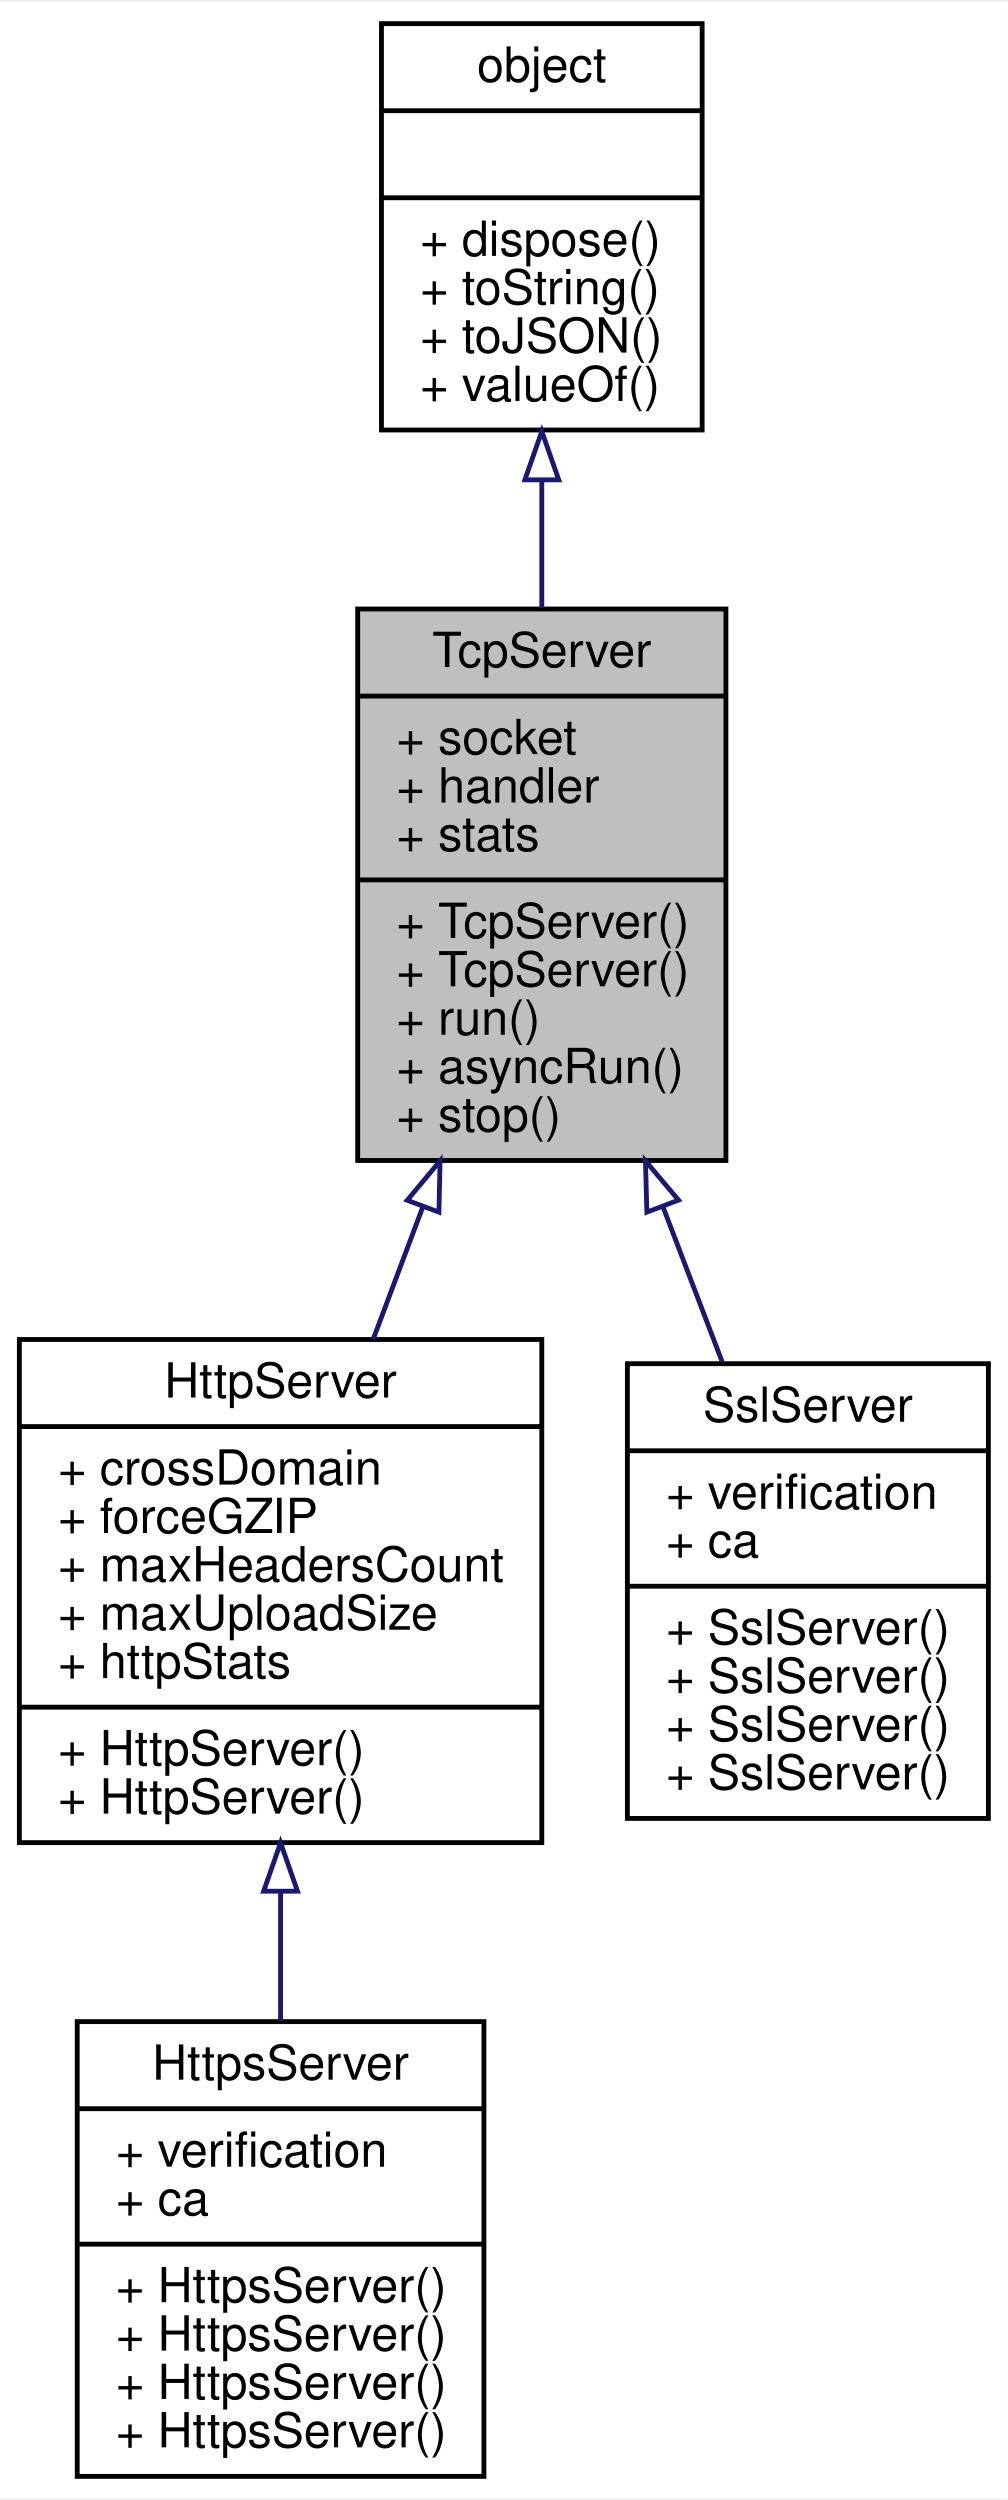
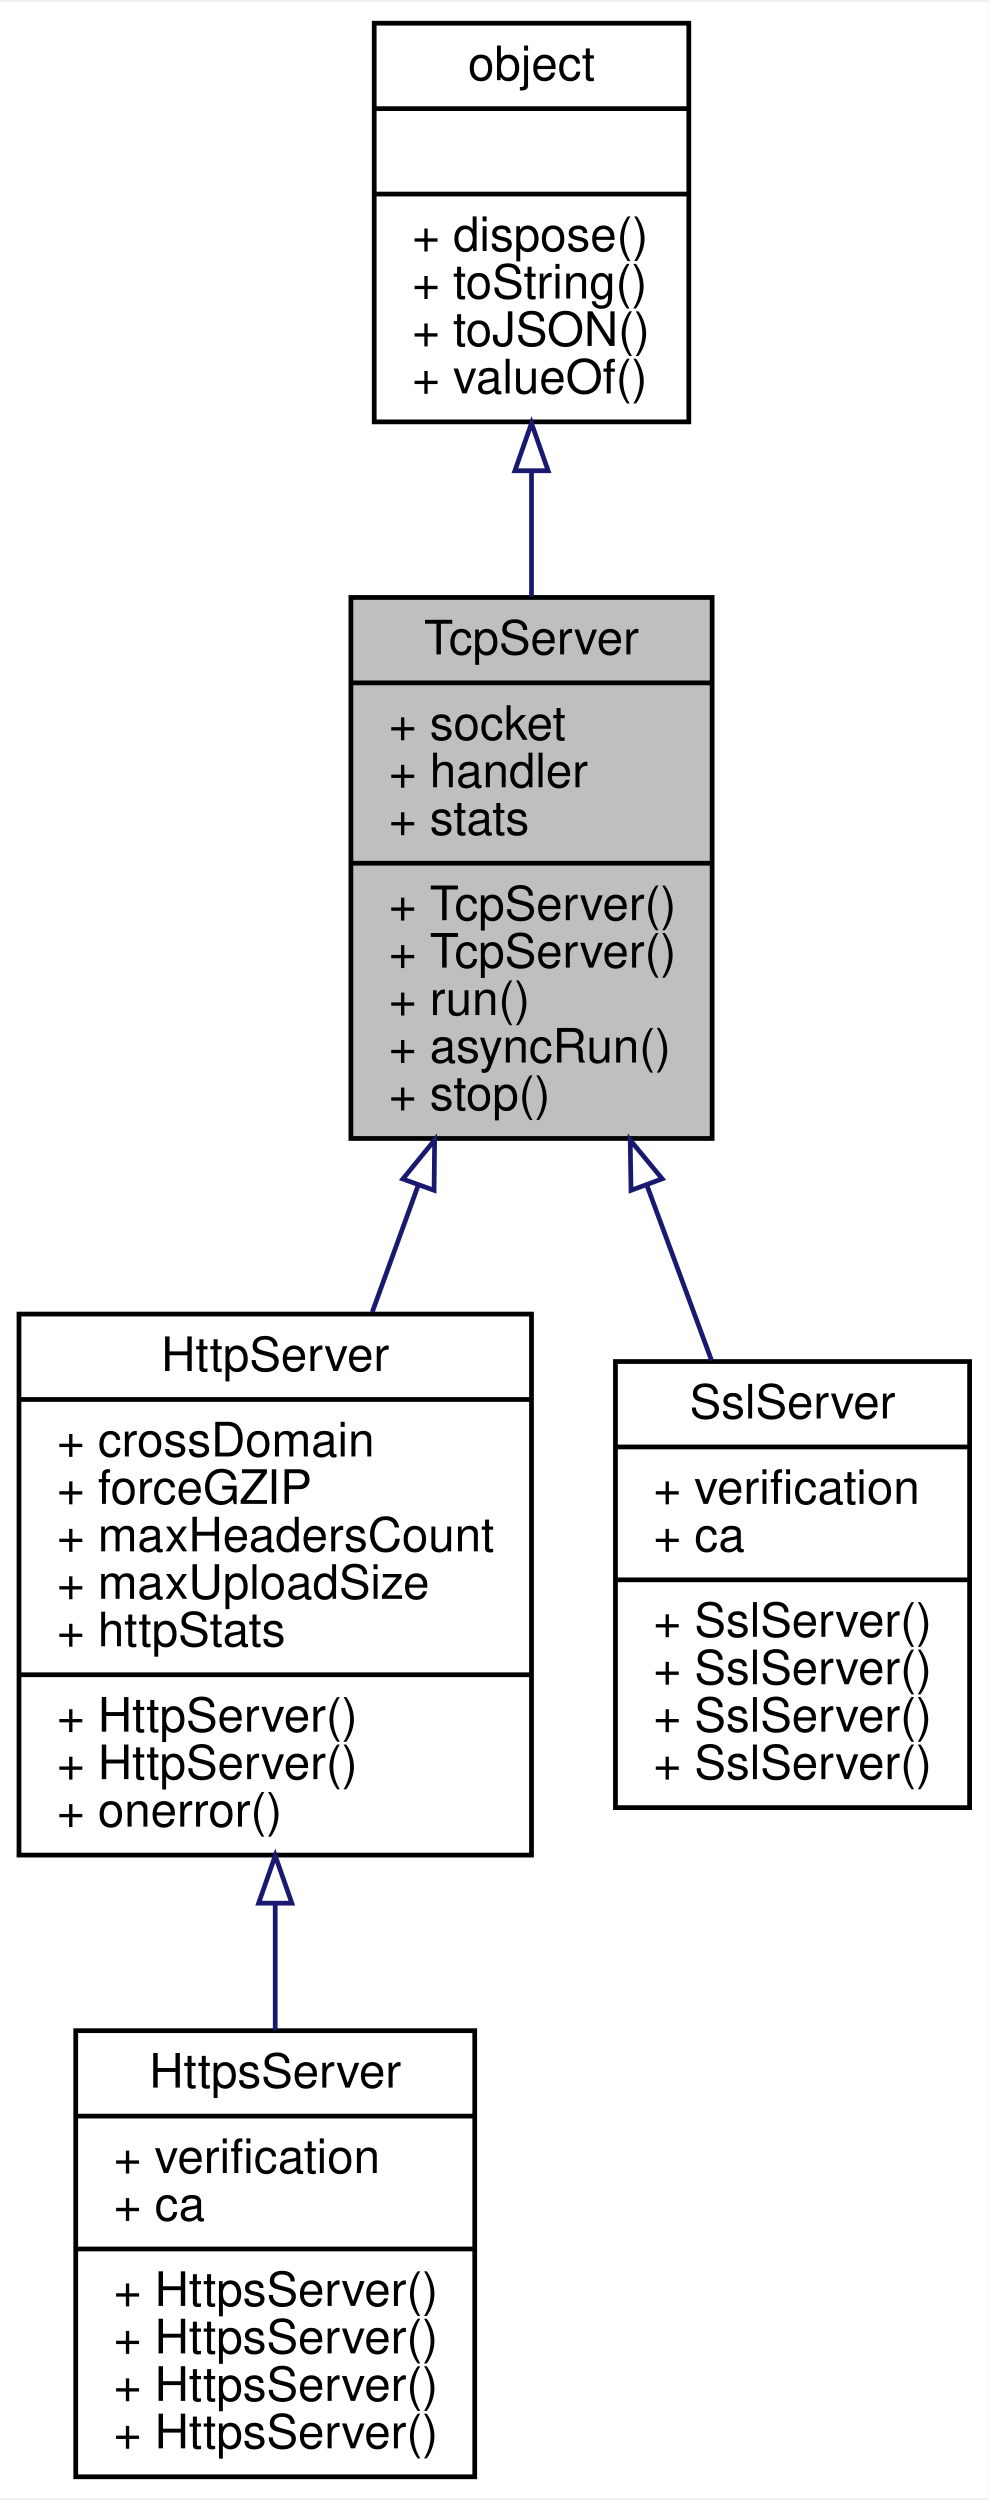
- <svg xmlns="http://www.w3.org/2000/svg" xmlns:xlink="http://www.w3.org/1999/xlink" width="208pt" height="516pt" viewBox="0.00 0.00 208.31 516.00">
-   <g id="graph0" class="graph" transform="scale(1 1) rotate(0) translate(4 512)">
-     <polygon fill="white" stroke="none" points="-4,4 -4,-512 204.308,-512 204.308,4 -4,4" />
+ <svg xmlns="http://www.w3.org/2000/svg" xmlns:xlink="http://www.w3.org/1999/xlink" width="208pt" height="526pt" viewBox="0.00 0.00 208.31 526.00">
+   <g id="graph0" class="graph" transform="scale(1 1) rotate(0) translate(4 522)">
+     <polygon fill="white" stroke="none" points="-4,4 -4,-522 204.308,-522 204.308,4 -4,4" />
    <g id="node1" class="node">
-       <polygon fill="#bfbfbf" stroke="black" points="69.938,-272.5 69.938,-386.5 146.055,-386.5 146.055,-272.5 69.938,-272.5" />
-       <text text-anchor="middle" x="107.996" y="-374.5" font-family="Helvetica,sans-Serif" font-size="10.00">TcpServer</text>
-       <polyline fill="none" stroke="black" points="69.938,-368.5 146.055,-368.5 " />
-       <text text-anchor="start" x="77.938" y="-356.5" font-family="Helvetica,sans-Serif" font-size="10.00">+ socket</text>
-       <text text-anchor="start" x="77.938" y="-346.5" font-family="Helvetica,sans-Serif" font-size="10.00">+ handler</text>
-       <text text-anchor="start" x="77.938" y="-336.5" font-family="Helvetica,sans-Serif" font-size="10.00">+ stats</text>
-       <polyline fill="none" stroke="black" points="69.938,-330.5 146.055,-330.5 " />
+       <polygon fill="#bfbfbf" stroke="black" points="69.938,-282.5 69.938,-396.5 146.055,-396.5 146.055,-282.5 69.938,-282.5" />
+       <text text-anchor="middle" x="107.996" y="-384.5" font-family="Helvetica,sans-Serif" font-size="10.00">TcpServer</text>
+       <polyline fill="none" stroke="black" points="69.938,-378.5 146.055,-378.5 " />
+       <text text-anchor="start" x="77.938" y="-366.5" font-family="Helvetica,sans-Serif" font-size="10.00">+ socket</text>
+       <text text-anchor="start" x="77.938" y="-356.5" font-family="Helvetica,sans-Serif" font-size="10.00">+ handler</text>
+       <text text-anchor="start" x="77.938" y="-346.5" font-family="Helvetica,sans-Serif" font-size="10.00">+ stats</text>
+       <polyline fill="none" stroke="black" points="69.938,-340.5 146.055,-340.5 " />
+       <text text-anchor="start" x="77.938" y="-328.5" font-family="Helvetica,sans-Serif" font-size="10.00">+ TcpServer()</text>
      <text text-anchor="start" x="77.938" y="-318.5" font-family="Helvetica,sans-Serif" font-size="10.00">+ TcpServer()</text>
-       <text text-anchor="start" x="77.938" y="-308.5" font-family="Helvetica,sans-Serif" font-size="10.00">+ TcpServer()</text>
-       <text text-anchor="start" x="77.938" y="-298.5" font-family="Helvetica,sans-Serif" font-size="10.00">+ run()</text>
-       <text text-anchor="start" x="77.938" y="-288.5" font-family="Helvetica,sans-Serif" font-size="10.00">+ asyncRun()</text>
-       <text text-anchor="start" x="77.938" y="-278.5" font-family="Helvetica,sans-Serif" font-size="10.00">+ stop()</text>
+       <text text-anchor="start" x="77.938" y="-308.5" font-family="Helvetica,sans-Serif" font-size="10.00">+ run()</text>
+       <text text-anchor="start" x="77.938" y="-298.5" font-family="Helvetica,sans-Serif" font-size="10.00">+ asyncRun()</text>
+       <text text-anchor="start" x="77.938" y="-288.5" font-family="Helvetica,sans-Serif" font-size="10.00">+ stop()</text>
    </g>
    <g id="node3" class="node">
      <g id="a_node3">
        <a xlink:href="../../d4/d79/interfaceHttpServer.html" target="_top" xlink:title="http 服务器对象 ">
-           <polygon fill="white" stroke="black" points="0,-131.5 0,-235.5 107.992,-235.5 107.992,-131.5 0,-131.5" />
-           <text text-anchor="middle" x="53.996" y="-223.5" font-family="Helvetica,sans-Serif" font-size="10.00">HttpServer</text>
-           <polyline fill="none" stroke="black" points="0,-217.5 107.992,-217.5 " />
-           <text text-anchor="start" x="8" y="-205.5" font-family="Helvetica,sans-Serif" font-size="10.00">+ crossDomain</text>
-           <text text-anchor="start" x="8" y="-195.5" font-family="Helvetica,sans-Serif" font-size="10.00">+ forceGZIP</text>
-           <text text-anchor="start" x="8" y="-185.5" font-family="Helvetica,sans-Serif" font-size="10.00">+ maxHeadersCount</text>
-           <text text-anchor="start" x="8" y="-175.5" font-family="Helvetica,sans-Serif" font-size="10.00">+ maxUploadSize</text>
-           <text text-anchor="start" x="8" y="-165.5" font-family="Helvetica,sans-Serif" font-size="10.00">+ httpStats</text>
-           <polyline fill="none" stroke="black" points="0,-159.5 107.992,-159.5 " />
+           <polygon fill="white" stroke="black" points="0,-131.5 0,-245.5 107.992,-245.5 107.992,-131.5 0,-131.5" />
+           <text text-anchor="middle" x="53.996" y="-233.5" font-family="Helvetica,sans-Serif" font-size="10.00">HttpServer</text>
+           <polyline fill="none" stroke="black" points="0,-227.5 107.992,-227.5 " />
+           <text text-anchor="start" x="8" y="-215.5" font-family="Helvetica,sans-Serif" font-size="10.00">+ crossDomain</text>
+           <text text-anchor="start" x="8" y="-205.5" font-family="Helvetica,sans-Serif" font-size="10.00">+ forceGZIP</text>
+           <text text-anchor="start" x="8" y="-195.5" font-family="Helvetica,sans-Serif" font-size="10.00">+ maxHeadersCount</text>
+           <text text-anchor="start" x="8" y="-185.5" font-family="Helvetica,sans-Serif" font-size="10.00">+ maxUploadSize</text>
+           <text text-anchor="start" x="8" y="-175.5" font-family="Helvetica,sans-Serif" font-size="10.00">+ httpStats</text>
+           <polyline fill="none" stroke="black" points="0,-169.5 107.992,-169.5 " />
+           <text text-anchor="start" x="8" y="-157.5" font-family="Helvetica,sans-Serif" font-size="10.00">+ HttpServer()</text>
          <text text-anchor="start" x="8" y="-147.5" font-family="Helvetica,sans-Serif" font-size="10.00">+ HttpServer()</text>
-           <text text-anchor="start" x="8" y="-137.5" font-family="Helvetica,sans-Serif" font-size="10.00">+ HttpServer()</text>
+           <text text-anchor="start" x="8" y="-137.5" font-family="Helvetica,sans-Serif" font-size="10.00">+ onerror()</text>
        </a>
      </g>
    </g>
    <g id="edge2" class="edge">
-       <path fill="none" stroke="midnightblue" d="M83.398,-262.906C79.949,-253.709 76.448,-244.371 73.121,-235.5" />
-       <polygon fill="none" stroke="midnightblue" points="80.175,-264.279 86.964,-272.414 86.73,-261.821 80.175,-264.279" />
+       <path fill="none" stroke="midnightblue" d="M84.112,-272.599C80.886,-263.696 77.599,-254.627 74.44,-245.91" />
+       <polygon fill="none" stroke="midnightblue" points="80.883,-273.96 87.581,-282.169 87.464,-271.575 80.883,-273.96" />
    </g>
    <g id="node5" class="node">
      <g id="a_node5">
        <a xlink:href="../../d1/d5c/interfaceSslServer.html" target="_top" xlink:title="ssl 服务器对象，可方便创建一个标准多纤程 ssl 服务器 ">
-           <polygon fill="white" stroke="black" points="125.685,-136.5 125.685,-230.5 200.308,-230.5 200.308,-136.5 125.685,-136.5" />
-           <text text-anchor="middle" x="162.996" y="-218.5" font-family="Helvetica,sans-Serif" font-size="10.00">SslServer</text>
-           <polyline fill="none" stroke="black" points="125.685,-212.5 200.308,-212.5 " />
-           <text text-anchor="start" x="133.685" y="-200.5" font-family="Helvetica,sans-Serif" font-size="10.00">+ verification</text>
-           <text text-anchor="start" x="133.685" y="-190.5" font-family="Helvetica,sans-Serif" font-size="10.00">+ ca</text>
-           <polyline fill="none" stroke="black" points="125.685,-184.5 200.308,-184.5 " />
-           <text text-anchor="start" x="133.685" y="-172.5" font-family="Helvetica,sans-Serif" font-size="10.00">+ SslServer()</text>
-           <text text-anchor="start" x="133.685" y="-162.5" font-family="Helvetica,sans-Serif" font-size="10.00">+ SslServer()</text>
-           <text text-anchor="start" x="133.685" y="-152.5" font-family="Helvetica,sans-Serif" font-size="10.00">+ SslServer()</text>
-           <text text-anchor="start" x="133.685" y="-142.5" font-family="Helvetica,sans-Serif" font-size="10.00">+ SslServer()</text>
+           <polygon fill="white" stroke="black" points="125.685,-141.5 125.685,-235.5 200.308,-235.5 200.308,-141.5 125.685,-141.5" />
+           <text text-anchor="middle" x="162.996" y="-223.5" font-family="Helvetica,sans-Serif" font-size="10.00">SslServer</text>
+           <polyline fill="none" stroke="black" points="125.685,-217.5 200.308,-217.5 " />
+           <text text-anchor="start" x="133.685" y="-205.5" font-family="Helvetica,sans-Serif" font-size="10.00">+ verification</text>
+           <text text-anchor="start" x="133.685" y="-195.5" font-family="Helvetica,sans-Serif" font-size="10.00">+ ca</text>
+           <polyline fill="none" stroke="black" points="125.685,-189.5 200.308,-189.5 " />
+           <text text-anchor="start" x="133.685" y="-177.5" font-family="Helvetica,sans-Serif" font-size="10.00">+ SslServer()</text>
+           <text text-anchor="start" x="133.685" y="-167.5" font-family="Helvetica,sans-Serif" font-size="10.00">+ SslServer()</text>
+           <text text-anchor="start" x="133.685" y="-157.5" font-family="Helvetica,sans-Serif" font-size="10.00">+ SslServer()</text>
+           <text text-anchor="start" x="133.685" y="-147.5" font-family="Helvetica,sans-Serif" font-size="10.00">+ SslServer()</text>
        </a>
      </g>
    </g>
    <g id="edge4" class="edge">
-       <path fill="none" stroke="midnightblue" d="M133.024,-262.974C137.159,-252.146 141.37,-241.121 145.278,-230.889" />
-       <polygon fill="none" stroke="midnightblue" points="129.716,-261.823 129.418,-272.414 136.256,-264.321 129.716,-261.823" />
+       <path fill="none" stroke="midnightblue" d="M132.278,-272.717C136.884,-260.241 141.611,-247.435 145.934,-235.723" />
+       <polygon fill="none" stroke="midnightblue" points="128.969,-271.576 128.789,-282.169 135.536,-274 128.969,-271.576" />
    </g>
    <g id="node2" class="node">
      <g id="a_node2">
        <a xlink:href="../../db/d38/interfaceobject.html" target="_top" xlink:title="基础对象，所有对象均继承于此 ">
-           <polygon fill="white" stroke="black" points="74.852,-423.5 74.852,-507.5 141.14,-507.5 141.14,-423.5 74.852,-423.5" />
-           <text text-anchor="middle" x="107.996" y="-495.5" font-family="Helvetica,sans-Serif" font-size="10.00">object</text>
-           <polyline fill="none" stroke="black" points="74.852,-489.5 141.14,-489.5 " />
-           <text text-anchor="middle" x="107.996" y="-477.5" font-family="Helvetica,sans-Serif" font-size="10.00"> </text>
-           <polyline fill="none" stroke="black" points="74.852,-471.5 141.14,-471.5 " />
-           <text text-anchor="start" x="82.852" y="-459.5" font-family="Helvetica,sans-Serif" font-size="10.00">+ dispose()</text>
-           <text text-anchor="start" x="82.852" y="-449.5" font-family="Helvetica,sans-Serif" font-size="10.00">+ toString()</text>
-           <text text-anchor="start" x="82.852" y="-439.5" font-family="Helvetica,sans-Serif" font-size="10.00">+ toJSON()</text>
-           <text text-anchor="start" x="82.852" y="-429.5" font-family="Helvetica,sans-Serif" font-size="10.00">+ valueOf()</text>
+           <polygon fill="white" stroke="black" points="74.852,-433.5 74.852,-517.5 141.14,-517.5 141.14,-433.5 74.852,-433.5" />
+           <text text-anchor="middle" x="107.996" y="-505.5" font-family="Helvetica,sans-Serif" font-size="10.00">object</text>
+           <polyline fill="none" stroke="black" points="74.852,-499.5 141.14,-499.5 " />
+           <text text-anchor="middle" x="107.996" y="-487.5" font-family="Helvetica,sans-Serif" font-size="10.00"> </text>
+           <polyline fill="none" stroke="black" points="74.852,-481.5 141.14,-481.5 " />
+           <text text-anchor="start" x="82.852" y="-469.5" font-family="Helvetica,sans-Serif" font-size="10.00">+ dispose()</text>
+           <text text-anchor="start" x="82.852" y="-459.5" font-family="Helvetica,sans-Serif" font-size="10.00">+ toString()</text>
+           <text text-anchor="start" x="82.852" y="-449.5" font-family="Helvetica,sans-Serif" font-size="10.00">+ toJSON()</text>
+           <text text-anchor="start" x="82.852" y="-439.5" font-family="Helvetica,sans-Serif" font-size="10.00">+ valueOf()</text>
        </a>
      </g>
    </g>
    <g id="edge1" class="edge">
-       <path fill="none" stroke="midnightblue" d="M107.996,-412.94C107.996,-404.347 107.996,-395.397 107.996,-386.696" />
-       <polygon fill="none" stroke="midnightblue" points="104.496,-413.202 107.996,-423.202 111.496,-413.202 104.496,-413.202" />
+       <path fill="none" stroke="midnightblue" d="M107.996,-422.94C107.996,-414.347 107.996,-405.397 107.996,-396.696" />
+       <polygon fill="none" stroke="midnightblue" points="104.496,-423.202 107.996,-433.202 111.496,-423.202 104.496,-423.202" />
    </g>
    <g id="node4" class="node">
      <g id="a_node4">
        <a xlink:href="../../d7/d42/interfaceHttpsServer.html" target="_top" xlink:title="https 服务器对象 ">
          <polygon fill="white" stroke="black" points="11.96,-0.5 11.96,-94.5 96.032,-94.5 96.032,-0.5 11.96,-0.5" />
          <text text-anchor="middle" x="53.996" y="-82.5" font-family="Helvetica,sans-Serif" font-size="10.00">HttpsServer</text>
          <polyline fill="none" stroke="black" points="11.96,-76.5 96.032,-76.5 " />
          <text text-anchor="start" x="19.96" y="-64.5" font-family="Helvetica,sans-Serif" font-size="10.00">+ verification</text>
          <text text-anchor="start" x="19.96" y="-54.5" font-family="Helvetica,sans-Serif" font-size="10.00">+ ca</text>
          <polyline fill="none" stroke="black" points="11.96,-48.5 96.032,-48.5 " />
          <text text-anchor="start" x="19.96" y="-36.5" font-family="Helvetica,sans-Serif" font-size="10.00">+ HttpsServer()</text>
          <text text-anchor="start" x="19.96" y="-26.5" font-family="Helvetica,sans-Serif" font-size="10.00">+ HttpsServer()</text>
          <text text-anchor="start" x="19.96" y="-16.5" font-family="Helvetica,sans-Serif" font-size="10.00">+ HttpsServer()</text>
          <text text-anchor="start" x="19.96" y="-6.5" font-family="Helvetica,sans-Serif" font-size="10.00">+ HttpsServer()</text>
        </a>
      </g>
    </g>
    <g id="edge3" class="edge">
-       <path fill="none" stroke="midnightblue" d="M53.996,-121.377C53.996,-112.363 53.996,-103.206 53.996,-94.565" />
-       <polygon fill="none" stroke="midnightblue" points="50.496,-121.458 53.996,-131.458 57.496,-121.458 50.496,-121.458" />
+       <path fill="none" stroke="midnightblue" d="M53.996,-121.255C53.996,-112.246 53.996,-103.163 53.996,-94.615" />
+       <polygon fill="none" stroke="midnightblue" points="50.496,-121.364 53.996,-131.364 57.496,-121.364 50.496,-121.364" />
    </g>
  </g>
</svg>
